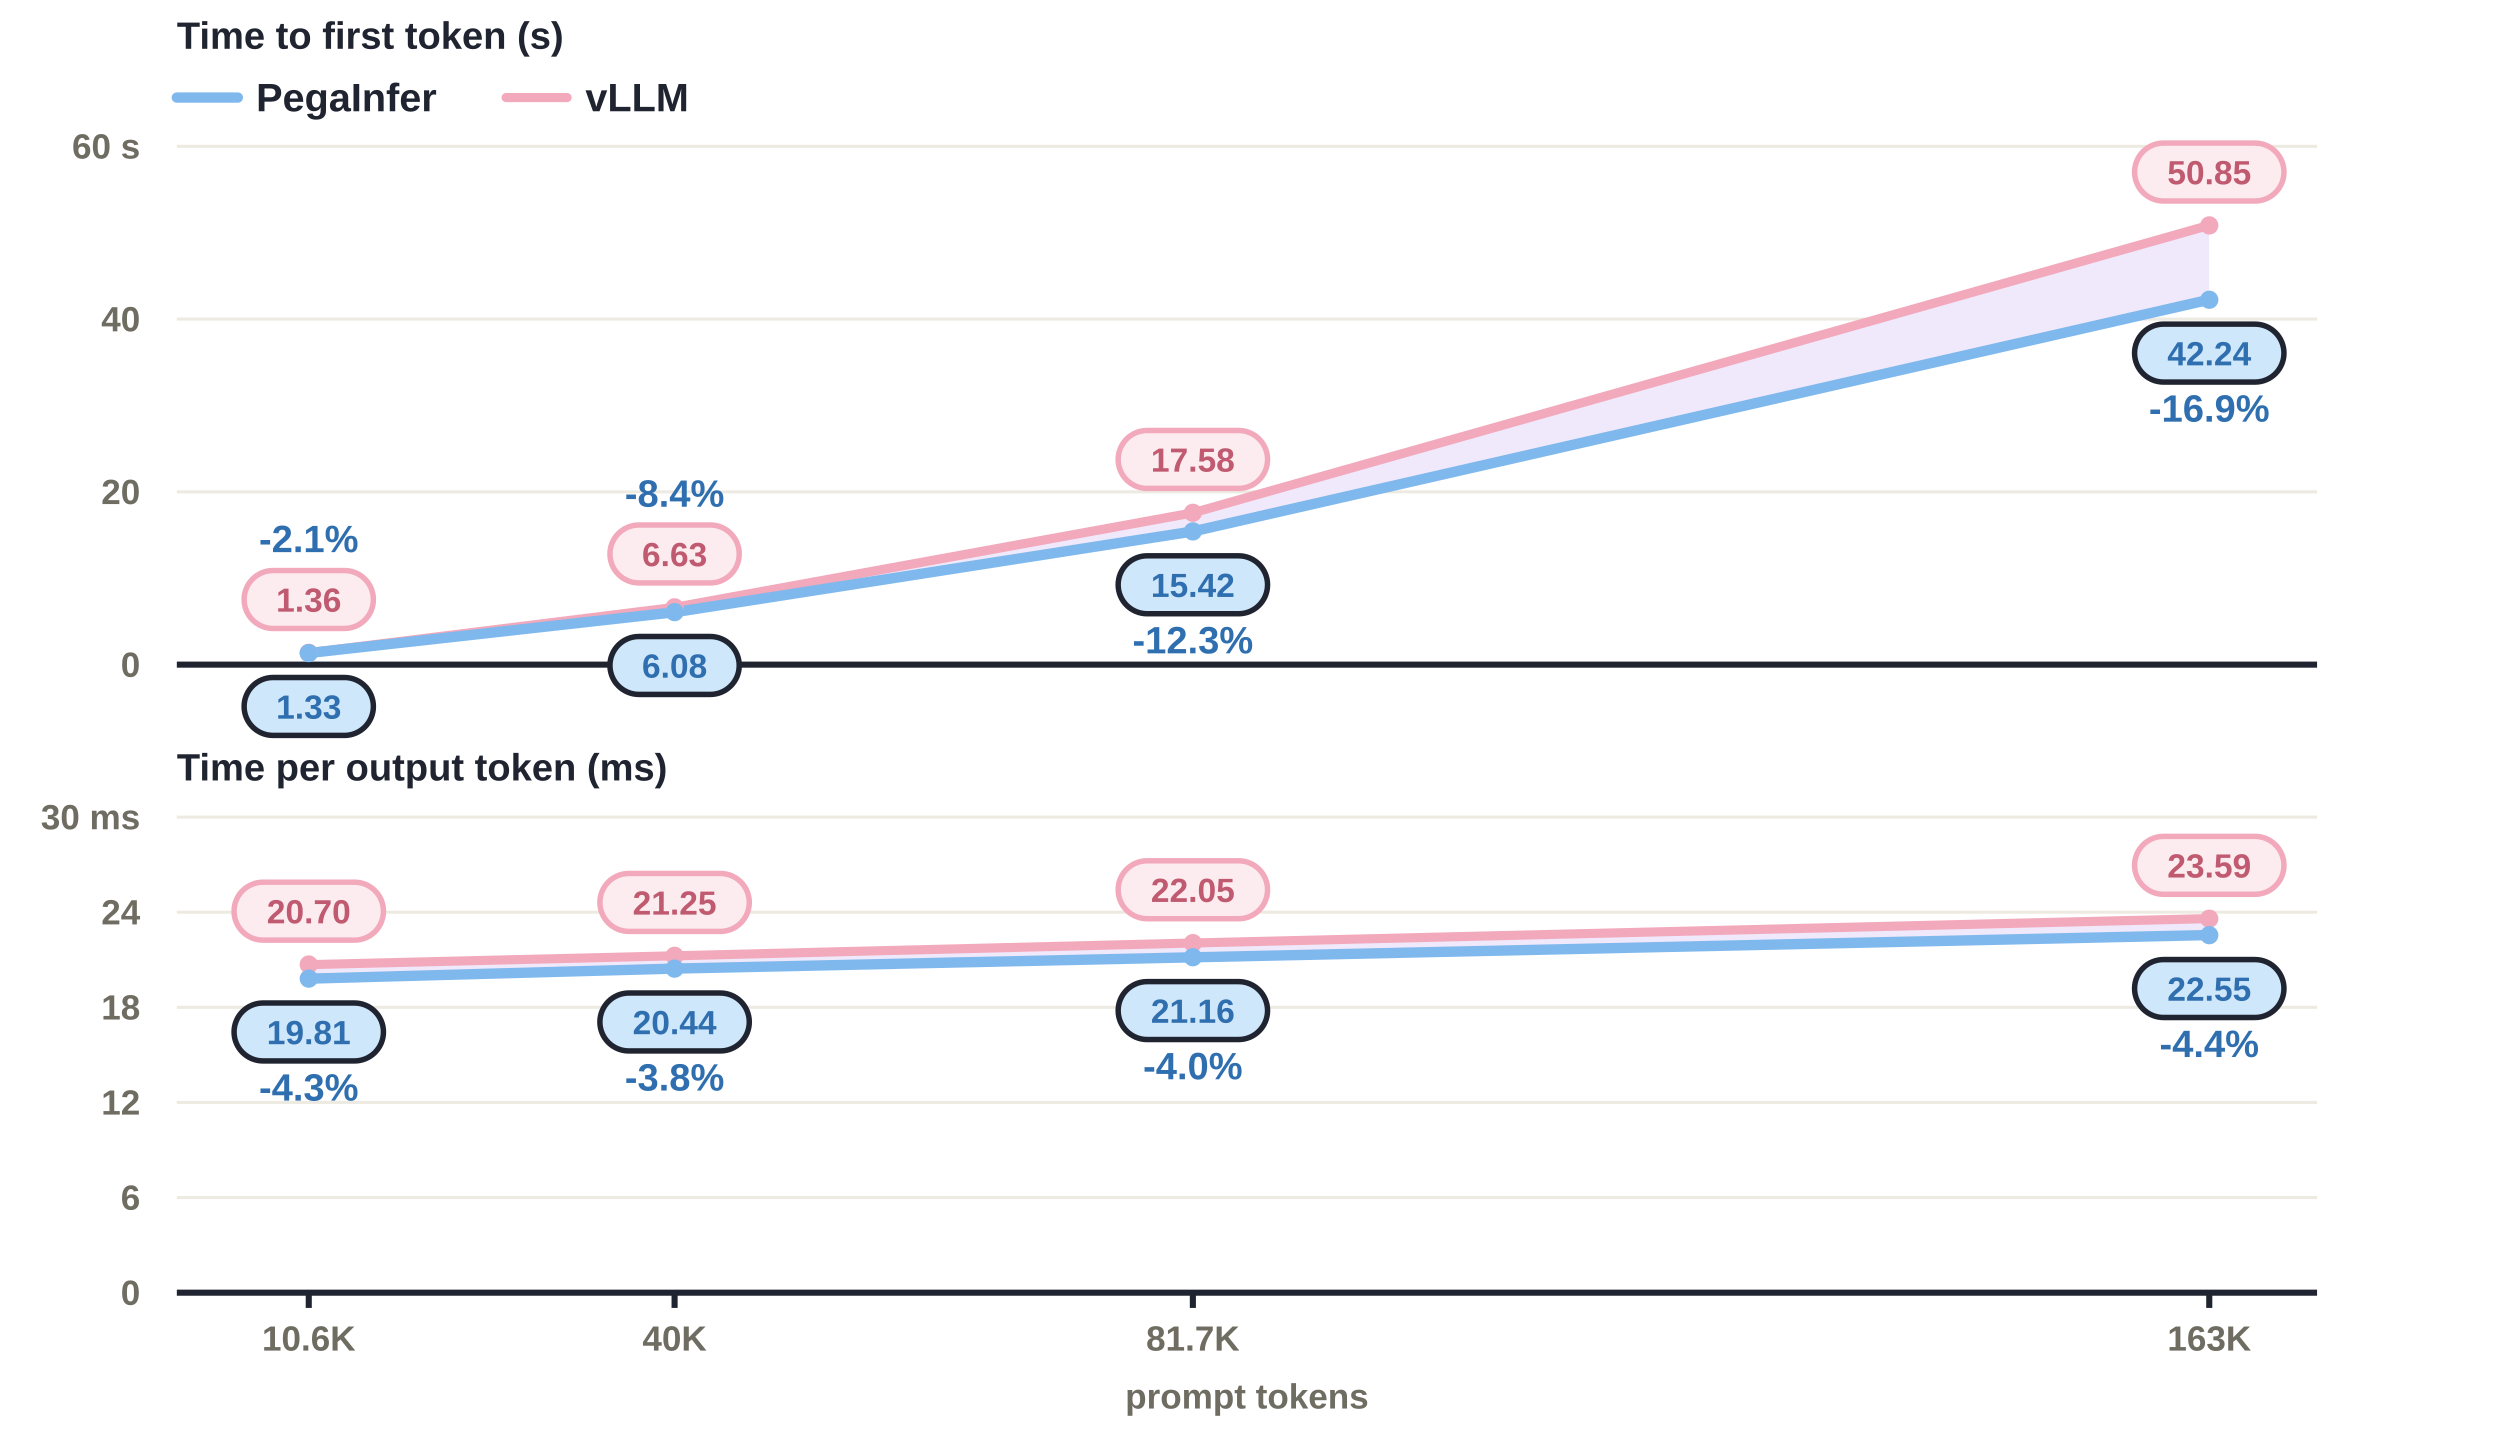
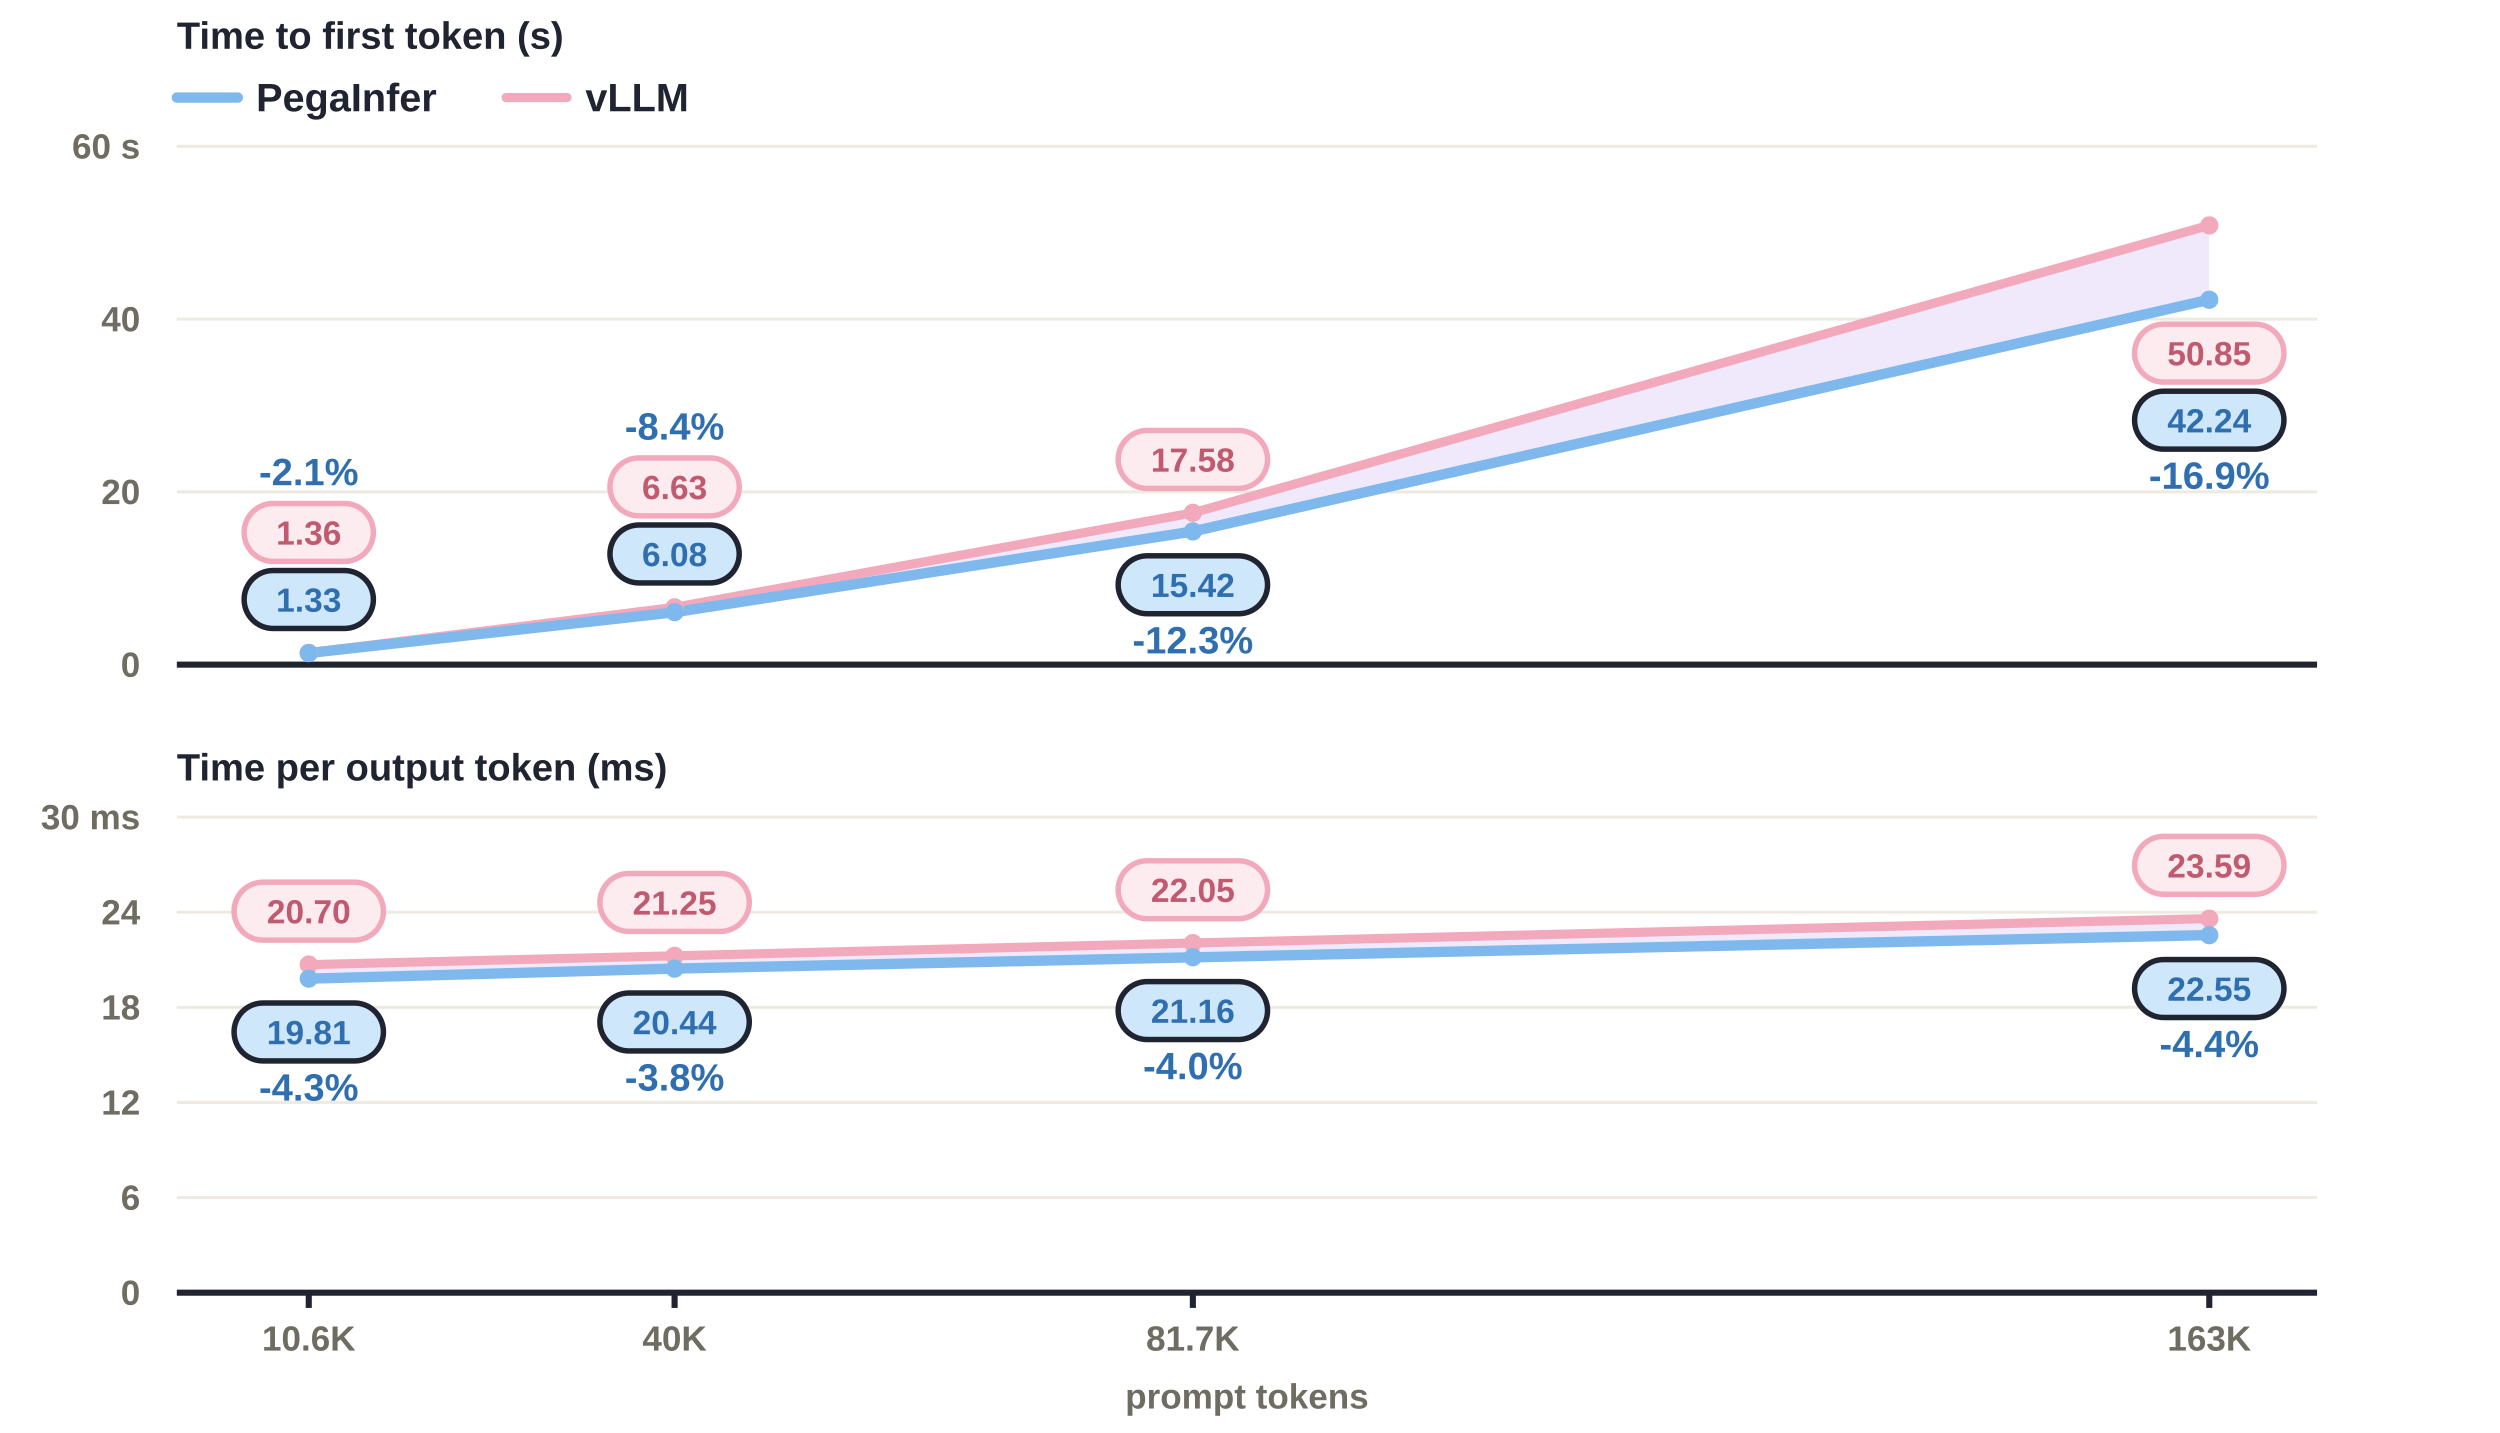
<svg xmlns="http://www.w3.org/2000/svg" width="820" height="470" viewBox="0 0 820 470" role="img" aria-label="Time to first token and time per output token versus prompt length, for PegaInfer and vLLM on one GH200 at bf16 KV, at prompt lengths of 10.6K, 40K, 81.7K and 163K tokens." font-family="Arial, sans-serif">
  <rect width="820" height="470" fill="#ffffff" />
  <text x="58" y="16" font-size="12.5px" font-weight="800" fill="#1f2430">Time to first token (s)</text>
  <text x="46" y="222" text-anchor="end" font-size="11.5px" font-weight="700" fill="#6f6c62">0</text>
  <line x1="58" x2="760" y1="161.333" y2="161.333" stroke="#edeae1" stroke-width="1" />
  <text x="46" y="165.333" text-anchor="end" font-size="11.5px" font-weight="700" fill="#6f6c62">20</text>
  <line x1="58" x2="760" y1="104.667" y2="104.667" stroke="#edeae1" stroke-width="1" />
  <text x="46" y="108.667" text-anchor="end" font-size="11.5px" font-weight="700" fill="#6f6c62">40</text>
  <line x1="58" x2="760" y1="48" y2="48" stroke="#edeae1" stroke-width="1" />
  <text x="46" y="52" text-anchor="end" font-size="11.5px" font-weight="700" fill="#6f6c62">60 s</text>
  <line x1="58" x2="760" y1="218" y2="218" stroke="#1f2430" stroke-width="2" />
  <path d="M101.3 214.2 L221.3 200.8 L391.3 174.3 L724.6 98.3 L724.6 73.9 L391.3 168.2 L221.3 199.2 L101.3 214.1 Z" fill="#EFE9FB" stroke="none" />
  <path d="M101.3 214.1 L221.3 199.2 L391.3 168.2 L724.6 73.9" fill="none" stroke="#F2A9BC" stroke-width="3" stroke-linecap="round" stroke-linejoin="round" />
  <path d="M101.3 214.2 L221.3 200.8 L391.3 174.3 L724.6 98.3" fill="none" stroke="#7FB8EC" stroke-width="3.4" stroke-linecap="round" stroke-linejoin="round" />
  <circle cx="101.271" cy="214.138" r="3" fill="#F2A9BC" />
  <circle cx="221.264" cy="199.201" r="3" fill="#F2A9BC" />
  <circle cx="391.258" cy="168.201" r="3" fill="#F2A9BC" />
  <circle cx="724.639" cy="73.933" r="3" fill="#F2A9BC" />
  <circle cx="101.271" cy="214.218" r="3" fill="#7FB8EC" />
  <circle cx="221.264" cy="200.773" r="3" fill="#7FB8EC" />
  <circle cx="391.258" cy="174.307" r="3" fill="#7FB8EC" />
  <circle cx="724.639" cy="98.32" r="3" fill="#7FB8EC" />
  <g>
-     <rect x="80.071" y="187.138" width="42.4" height="19" rx="9.5" fill="#FDECEF" stroke="#F2A9BC" stroke-width="1.8" />
-     <text x="101.271" y="200.638" text-anchor="middle" font-size="11px" font-weight="800" fill="#C05A70">1.36</text>
+     <rect x="80.071" y="165.138" width="42.4" height="19" rx="9.5" fill="#FDECEF" stroke="#F2A9BC" stroke-width="1.8" />
+     <text x="101.271" y="178.638" text-anchor="middle" font-size="11px" font-weight="800" fill="#C05A70">1.36</text>
  </g>
  <g>
-     <rect x="200.064" y="172.201" width="42.4" height="19" rx="9.5" fill="#FDECEF" stroke="#F2A9BC" stroke-width="1.8" />
-     <text x="221.264" y="185.701" text-anchor="middle" font-size="11px" font-weight="800" fill="#C05A70">6.63</text>
+     <rect x="80.071" y="187.138" width="42.4" height="19" rx="9.5" fill="#CFE7FB" stroke="#1f2430" stroke-width="1.8" />
+     <text x="101.271" y="200.638" text-anchor="middle" font-size="11px" font-weight="800" fill="#2F6FB0">1.33</text>
  </g>
+   <text x="101.271" y="159.138" text-anchor="middle" font-size="12.5px" font-weight="800" fill="#2F6FB0">-2.1%</text>
+   <g>
+     <rect x="200.064" y="150.201" width="42.4" height="19" rx="9.5" fill="#FDECEF" stroke="#F2A9BC" stroke-width="1.8" />
+     <text x="221.264" y="163.701" text-anchor="middle" font-size="11px" font-weight="800" fill="#C05A70">6.63</text>
+   </g>
+   <g>
+     <rect x="200.064" y="172.201" width="42.4" height="19" rx="9.5" fill="#CFE7FB" stroke="#1f2430" stroke-width="1.8" />
+     <text x="221.264" y="185.701" text-anchor="middle" font-size="11px" font-weight="800" fill="#2F6FB0">6.08</text>
+   </g>
+   <text x="221.264" y="144.201" text-anchor="middle" font-size="12.5px" font-weight="800" fill="#2F6FB0">-8.4%</text>
  <g>
    <rect x="366.758" y="141.201" width="49" height="19" rx="9.5" fill="#FDECEF" stroke="#F2A9BC" stroke-width="1.8" />
    <text x="391.258" y="154.701" text-anchor="middle" font-size="11px" font-weight="800" fill="#C05A70">17.58</text>
  </g>
  <g>
-     <rect x="700.139" y="46.934" width="49" height="19" rx="9.5" fill="#FDECEF" stroke="#F2A9BC" stroke-width="1.8" />
-     <text x="724.639" y="60.434" text-anchor="middle" font-size="11px" font-weight="800" fill="#C05A70">50.85</text>
-   </g>
-   <g>
-     <rect x="80.071" y="222.218" width="42.4" height="19" rx="9.5" fill="#CFE7FB" stroke="#1f2430" stroke-width="1.8" />
-     <text x="101.271" y="235.718" text-anchor="middle" font-size="11px" font-weight="800" fill="#2F6FB0">1.33</text>
-   </g>
-   <text x="101.271" y="181.1" text-anchor="middle" font-size="12.5px" font-weight="800" fill="#2F6FB0">-2.1%</text>
-   <g>
-     <rect x="200.064" y="208.773" width="42.4" height="19" rx="9.5" fill="#CFE7FB" stroke="#1f2430" stroke-width="1.8" />
-     <text x="221.264" y="222.273" text-anchor="middle" font-size="11px" font-weight="800" fill="#2F6FB0">6.08</text>
-   </g>
-   <text x="221.264" y="166.2" text-anchor="middle" font-size="12.5px" font-weight="800" fill="#2F6FB0">-8.4%</text>
-   <g>
    <rect x="366.758" y="182.307" width="49" height="19" rx="9.5" fill="#CFE7FB" stroke="#1f2430" stroke-width="1.8" />
    <text x="391.258" y="195.807" text-anchor="middle" font-size="11px" font-weight="800" fill="#2F6FB0">15.42</text>
  </g>
-   <text x="391.258" y="214.3" text-anchor="middle" font-size="12.5px" font-weight="800" fill="#2F6FB0">-12.3%</text>
+   <text x="391.258" y="214.307" text-anchor="middle" font-size="12.5px" font-weight="800" fill="#2F6FB0">-12.3%</text>
  <g>
-     <rect x="700.139" y="106.32" width="49" height="19" rx="9.5" fill="#CFE7FB" stroke="#1f2430" stroke-width="1.8" />
-     <text x="724.639" y="119.82" text-anchor="middle" font-size="11px" font-weight="800" fill="#2F6FB0">42.24</text>
+     <rect x="700.139" y="106.32" width="49" height="19" rx="9.5" fill="#FDECEF" stroke="#F2A9BC" stroke-width="1.8" />
+     <text x="724.639" y="119.82" text-anchor="middle" font-size="11px" font-weight="800" fill="#C05A70">50.85</text>
  </g>
-   <text x="724.639" y="138.3" text-anchor="middle" font-size="12.5px" font-weight="800" fill="#2F6FB0">-16.9%</text>
+   <g>
+     <rect x="700.139" y="128.32" width="49" height="19" rx="9.5" fill="#CFE7FB" stroke="#1f2430" stroke-width="1.8" />
+     <text x="724.639" y="141.82" text-anchor="middle" font-size="11px" font-weight="800" fill="#2F6FB0">42.24</text>
+   </g>
+   <text x="724.639" y="160.32" text-anchor="middle" font-size="12.5px" font-weight="800" fill="#2F6FB0">-16.9%</text>
  <line x1="58" x2="78" y1="32" y2="32" stroke="#7FB8EC" stroke-width="3.4" stroke-linecap="round" />
  <text x="84" y="36.5" font-size="13px" font-weight="800" fill="#1f2430">PegaInfer</text>
  <line x1="166" x2="186" y1="32" y2="32" stroke="#F2A9BC" stroke-width="3" stroke-linecap="round" />
  <text x="192" y="36.5" font-size="13px" font-weight="800" fill="#1f2430">vLLM</text>
  <text x="58" y="256" font-size="12.5px" font-weight="800" fill="#1f2430">Time per output token (ms)</text>
  <text x="46" y="428" text-anchor="end" font-size="11.5px" font-weight="700" fill="#6f6c62">0</text>
  <line x1="58" x2="760" y1="392.8" y2="392.8" stroke="#edeae1" stroke-width="1" />
  <text x="46" y="396.8" text-anchor="end" font-size="11.5px" font-weight="700" fill="#6f6c62">6</text>
  <line x1="58" x2="760" y1="361.6" y2="361.6" stroke="#edeae1" stroke-width="1" />
  <text x="46" y="365.6" text-anchor="end" font-size="11.5px" font-weight="700" fill="#6f6c62">12</text>
  <line x1="58" x2="760" y1="330.4" y2="330.4" stroke="#edeae1" stroke-width="1" />
  <text x="46" y="334.4" text-anchor="end" font-size="11.5px" font-weight="700" fill="#6f6c62">18</text>
  <line x1="58" x2="760" y1="299.2" y2="299.2" stroke="#edeae1" stroke-width="1" />
  <text x="46" y="303.2" text-anchor="end" font-size="11.5px" font-weight="700" fill="#6f6c62">24</text>
  <line x1="58" x2="760" y1="268" y2="268" stroke="#edeae1" stroke-width="1" />
  <text x="46" y="272" text-anchor="end" font-size="11.5px" font-weight="700" fill="#6f6c62">30 ms</text>
  <line x1="58" x2="760" y1="424" y2="424" stroke="#1f2430" stroke-width="2" />
  <path d="M101.3 321.0 L221.3 317.7 L391.3 314.0 L724.6 306.7 L724.6 301.3 L391.3 309.3 L221.3 313.5 L101.3 316.4 Z" fill="#EFE9FB" stroke="none" />
  <path d="M101.3 316.4 L221.3 313.5 L391.3 309.3 L724.6 301.3" fill="none" stroke="#F2A9BC" stroke-width="3" stroke-linecap="round" stroke-linejoin="round" />
  <path d="M101.3 321.0 L221.3 317.7 L391.3 314.0 L724.6 306.7" fill="none" stroke="#7FB8EC" stroke-width="3.4" stroke-linecap="round" stroke-linejoin="round" />
  <circle cx="101.271" cy="316.36" r="3" fill="#F2A9BC" />
  <circle cx="221.264" cy="313.5" r="3" fill="#F2A9BC" />
  <circle cx="391.258" cy="309.34" r="3" fill="#F2A9BC" />
  <circle cx="724.639" cy="301.332" r="3" fill="#F2A9BC" />
  <circle cx="101.271" cy="320.988" r="3" fill="#7FB8EC" />
  <circle cx="221.264" cy="317.712" r="3" fill="#7FB8EC" />
  <circle cx="391.258" cy="313.968" r="3" fill="#7FB8EC" />
  <circle cx="724.639" cy="306.74" r="3" fill="#7FB8EC" />
  <g>
    <rect x="76.771" y="289.36" width="49" height="19" rx="9.5" fill="#FDECEF" stroke="#F2A9BC" stroke-width="1.8" />
    <text x="101.271" y="302.86" text-anchor="middle" font-size="11px" font-weight="800" fill="#C05A70">20.70</text>
  </g>
  <g>
+     <rect x="76.771" y="328.988" width="49" height="19" rx="9.5" fill="#CFE7FB" stroke="#1f2430" stroke-width="1.8" />
+     <text x="101.271" y="342.488" text-anchor="middle" font-size="11px" font-weight="800" fill="#2F6FB0">19.81</text>
+   </g>
+   <text x="101.271" y="360.988" text-anchor="middle" font-size="12.5px" font-weight="800" fill="#2F6FB0">-4.3%</text>
+   <g>
    <rect x="196.764" y="286.5" width="49" height="19" rx="9.5" fill="#FDECEF" stroke="#F2A9BC" stroke-width="1.8" />
    <text x="221.264" y="300" text-anchor="middle" font-size="11px" font-weight="800" fill="#C05A70">21.25</text>
  </g>
+   <g>
+     <rect x="196.764" y="325.712" width="49" height="19" rx="9.5" fill="#CFE7FB" stroke="#1f2430" stroke-width="1.8" />
+     <text x="221.264" y="339.212" text-anchor="middle" font-size="11px" font-weight="800" fill="#2F6FB0">20.44</text>
+   </g>
+   <text x="221.264" y="357.712" text-anchor="middle" font-size="12.5px" font-weight="800" fill="#2F6FB0">-3.8%</text>
  <g>
    <rect x="366.758" y="282.34" width="49" height="19" rx="9.5" fill="#FDECEF" stroke="#F2A9BC" stroke-width="1.8" />
    <text x="391.258" y="295.84" text-anchor="middle" font-size="11px" font-weight="800" fill="#C05A70">22.05</text>
  </g>
  <g>
+     <rect x="366.758" y="321.968" width="49" height="19" rx="9.5" fill="#CFE7FB" stroke="#1f2430" stroke-width="1.8" />
+     <text x="391.258" y="335.468" text-anchor="middle" font-size="11px" font-weight="800" fill="#2F6FB0">21.16</text>
+   </g>
+   <text x="391.258" y="353.968" text-anchor="middle" font-size="12.5px" font-weight="800" fill="#2F6FB0">-4.0%</text>
+   <g>
    <rect x="700.139" y="274.332" width="49" height="19" rx="9.5" fill="#FDECEF" stroke="#F2A9BC" stroke-width="1.8" />
    <text x="724.639" y="287.832" text-anchor="middle" font-size="11px" font-weight="800" fill="#C05A70">23.59</text>
  </g>
  <g>
-     <rect x="76.771" y="328.988" width="49" height="19" rx="9.5" fill="#CFE7FB" stroke="#1f2430" stroke-width="1.8" />
-     <text x="101.271" y="342.488" text-anchor="middle" font-size="11px" font-weight="800" fill="#2F6FB0">19.81</text>
-   </g>
-   <text x="101.271" y="361.0" text-anchor="middle" font-size="12.5px" font-weight="800" fill="#2F6FB0">-4.3%</text>
-   <g>
-     <rect x="196.764" y="325.712" width="49" height="19" rx="9.5" fill="#CFE7FB" stroke="#1f2430" stroke-width="1.8" />
-     <text x="221.264" y="339.212" text-anchor="middle" font-size="11px" font-weight="800" fill="#2F6FB0">20.44</text>
-   </g>
-   <text x="221.264" y="357.7" text-anchor="middle" font-size="12.5px" font-weight="800" fill="#2F6FB0">-3.8%</text>
-   <g>
-     <rect x="366.758" y="321.968" width="49" height="19" rx="9.5" fill="#CFE7FB" stroke="#1f2430" stroke-width="1.8" />
-     <text x="391.258" y="335.468" text-anchor="middle" font-size="11px" font-weight="800" fill="#2F6FB0">21.16</text>
-   </g>
-   <text x="391.258" y="354.0" text-anchor="middle" font-size="12.5px" font-weight="800" fill="#2F6FB0">-4.0%</text>
-   <g>
    <rect x="700.139" y="314.74" width="49" height="19" rx="9.5" fill="#CFE7FB" stroke="#1f2430" stroke-width="1.8" />
    <text x="724.639" y="328.24" text-anchor="middle" font-size="11px" font-weight="800" fill="#2F6FB0">22.55</text>
  </g>
-   <text x="724.639" y="346.7" text-anchor="middle" font-size="12.5px" font-weight="800" fill="#2F6FB0">-4.4%</text>
+   <text x="724.639" y="346.74" text-anchor="middle" font-size="12.5px" font-weight="800" fill="#2F6FB0">-4.4%</text>
  <line x1="101.271" x2="101.271" y1="424" y2="429" stroke="#1f2430" stroke-width="2" />
  <text x="101.271" y="443" text-anchor="middle" font-size="11.5px" font-weight="700" fill="#6f6c62">10.6K</text>
  <line x1="221.264" x2="221.264" y1="424" y2="429" stroke="#1f2430" stroke-width="2" />
  <text x="221.264" y="443" text-anchor="middle" font-size="11.5px" font-weight="700" fill="#6f6c62">40K</text>
  <line x1="391.258" x2="391.258" y1="424" y2="429" stroke="#1f2430" stroke-width="2" />
  <text x="391.258" y="443" text-anchor="middle" font-size="11.5px" font-weight="700" fill="#6f6c62">81.7K</text>
  <line x1="724.639" x2="724.639" y1="424" y2="429" stroke="#1f2430" stroke-width="2" />
  <text x="724.639" y="443" text-anchor="middle" font-size="11.5px" font-weight="700" fill="#6f6c62">163K</text>
  <text x="409" y="462" text-anchor="middle" font-size="11.5px" font-weight="700" fill="#6f6c62">prompt tokens</text>
</svg>
